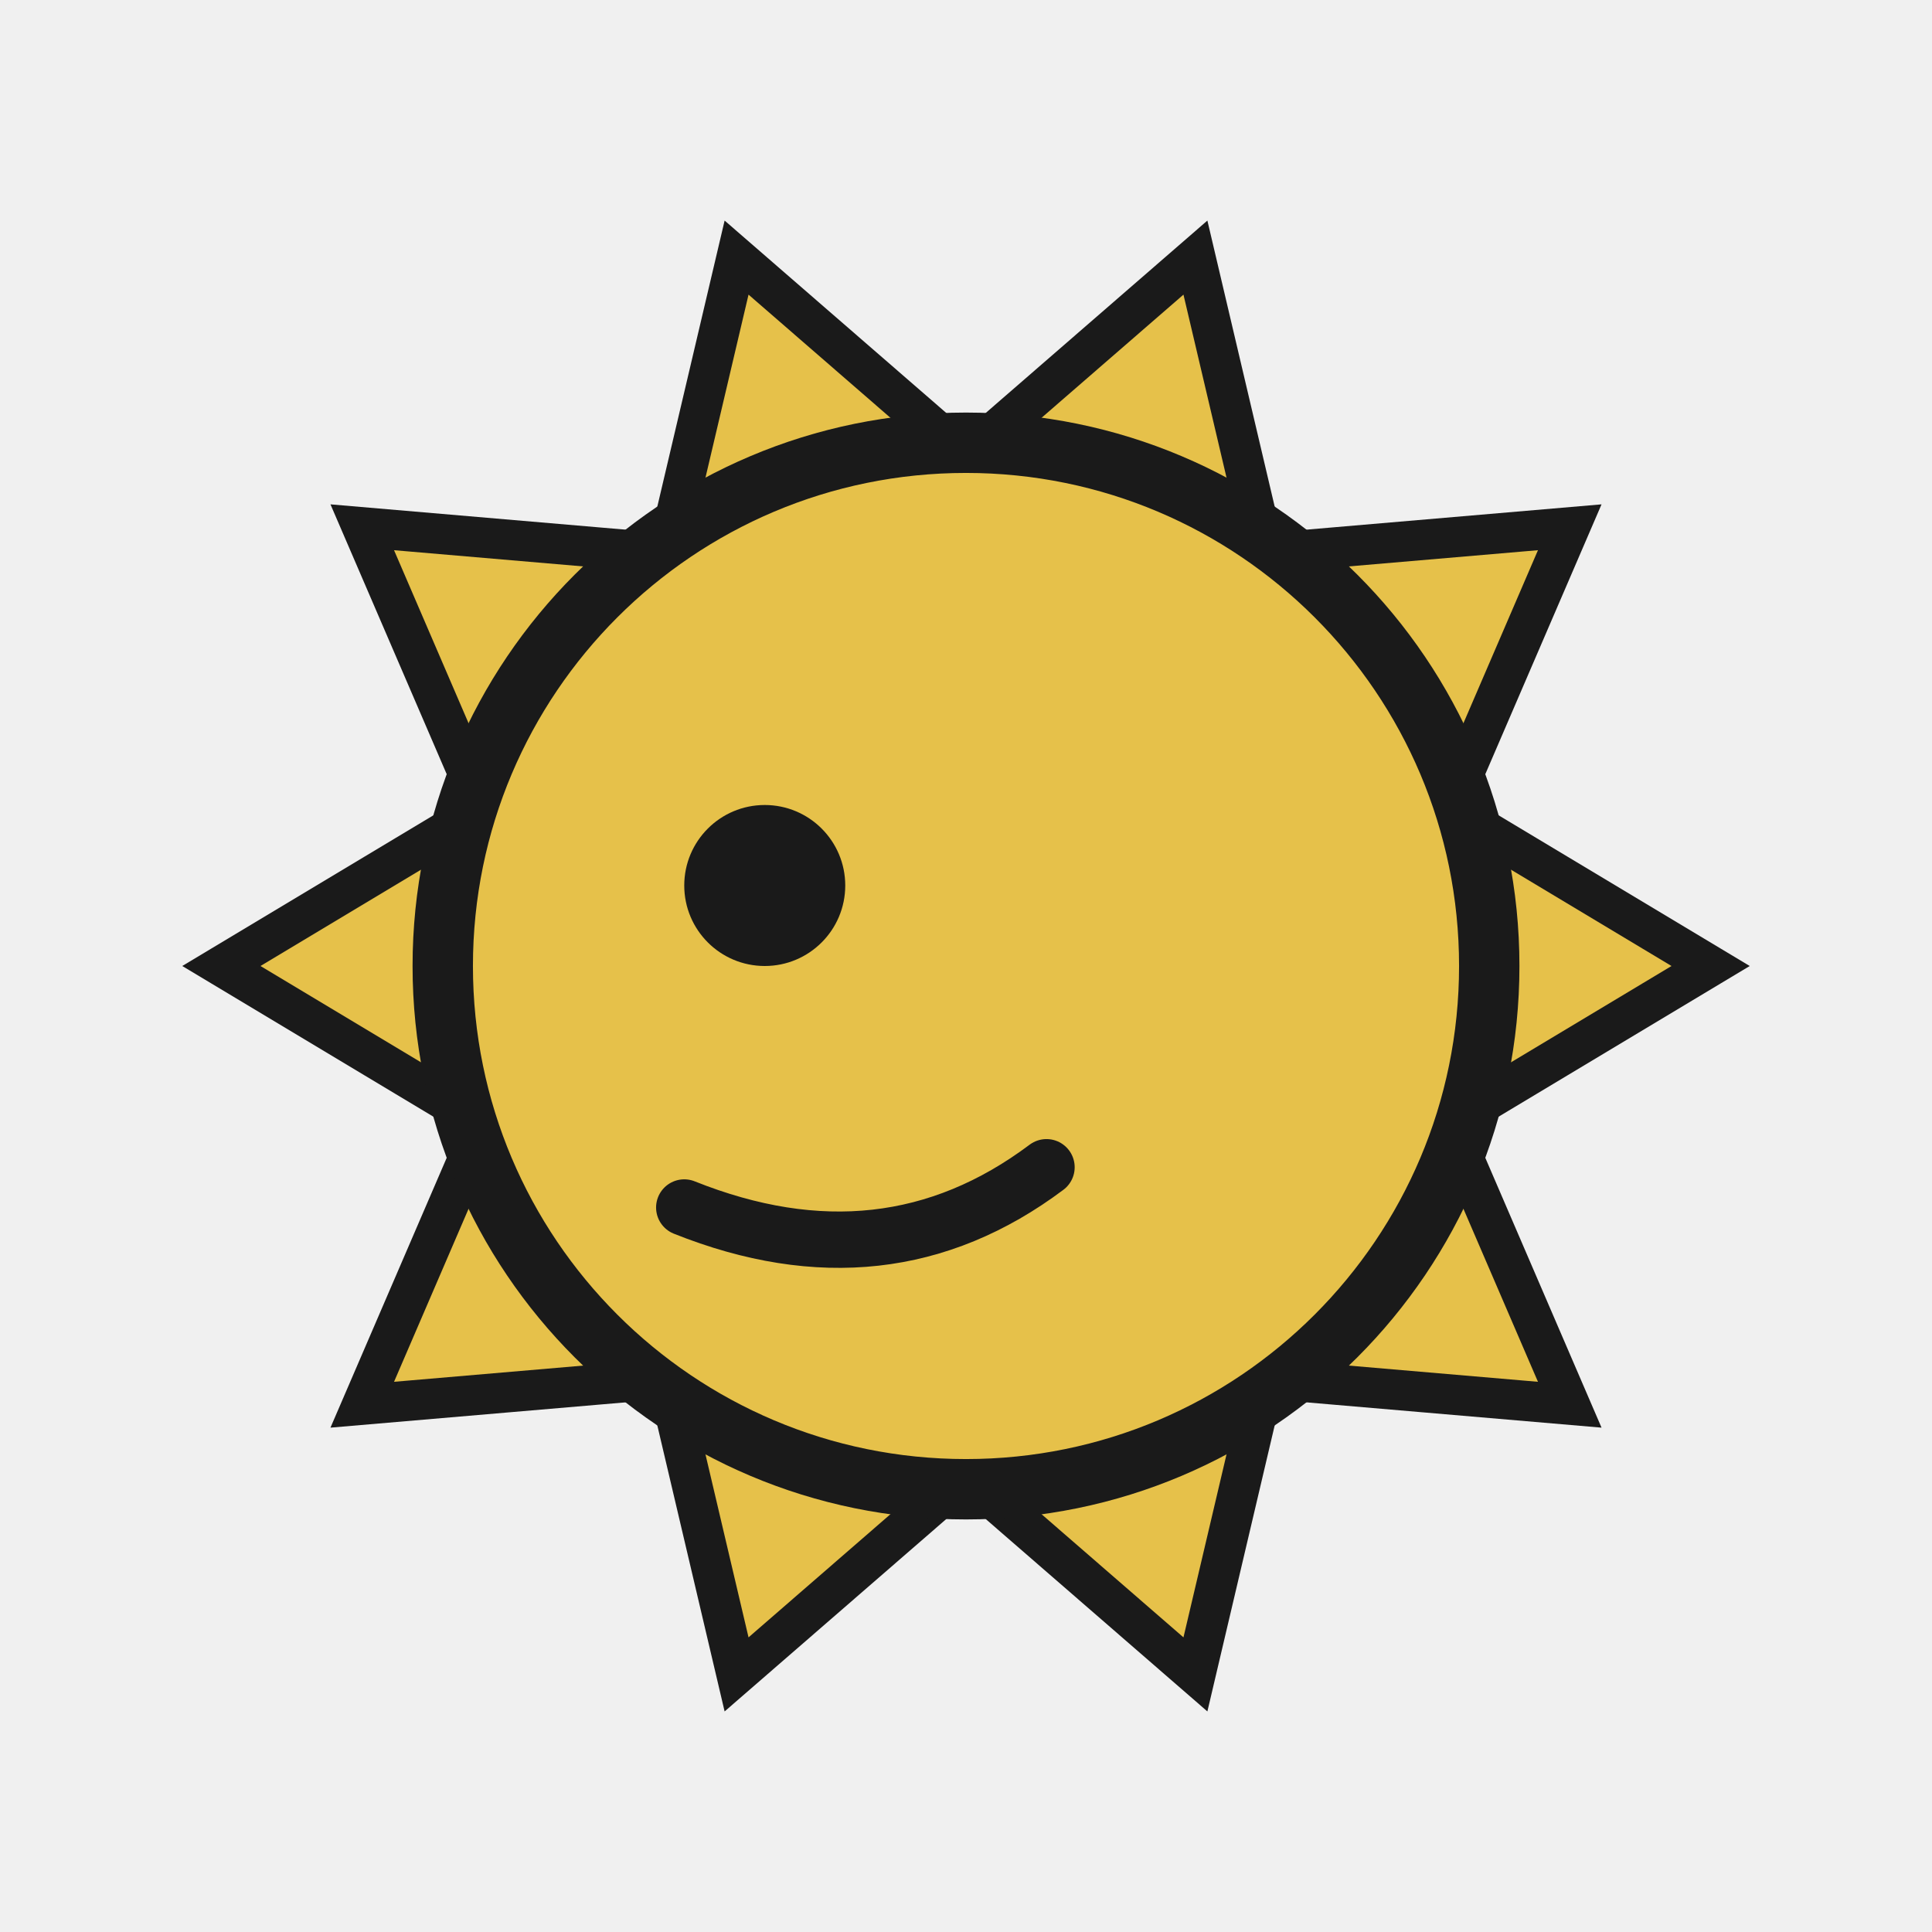
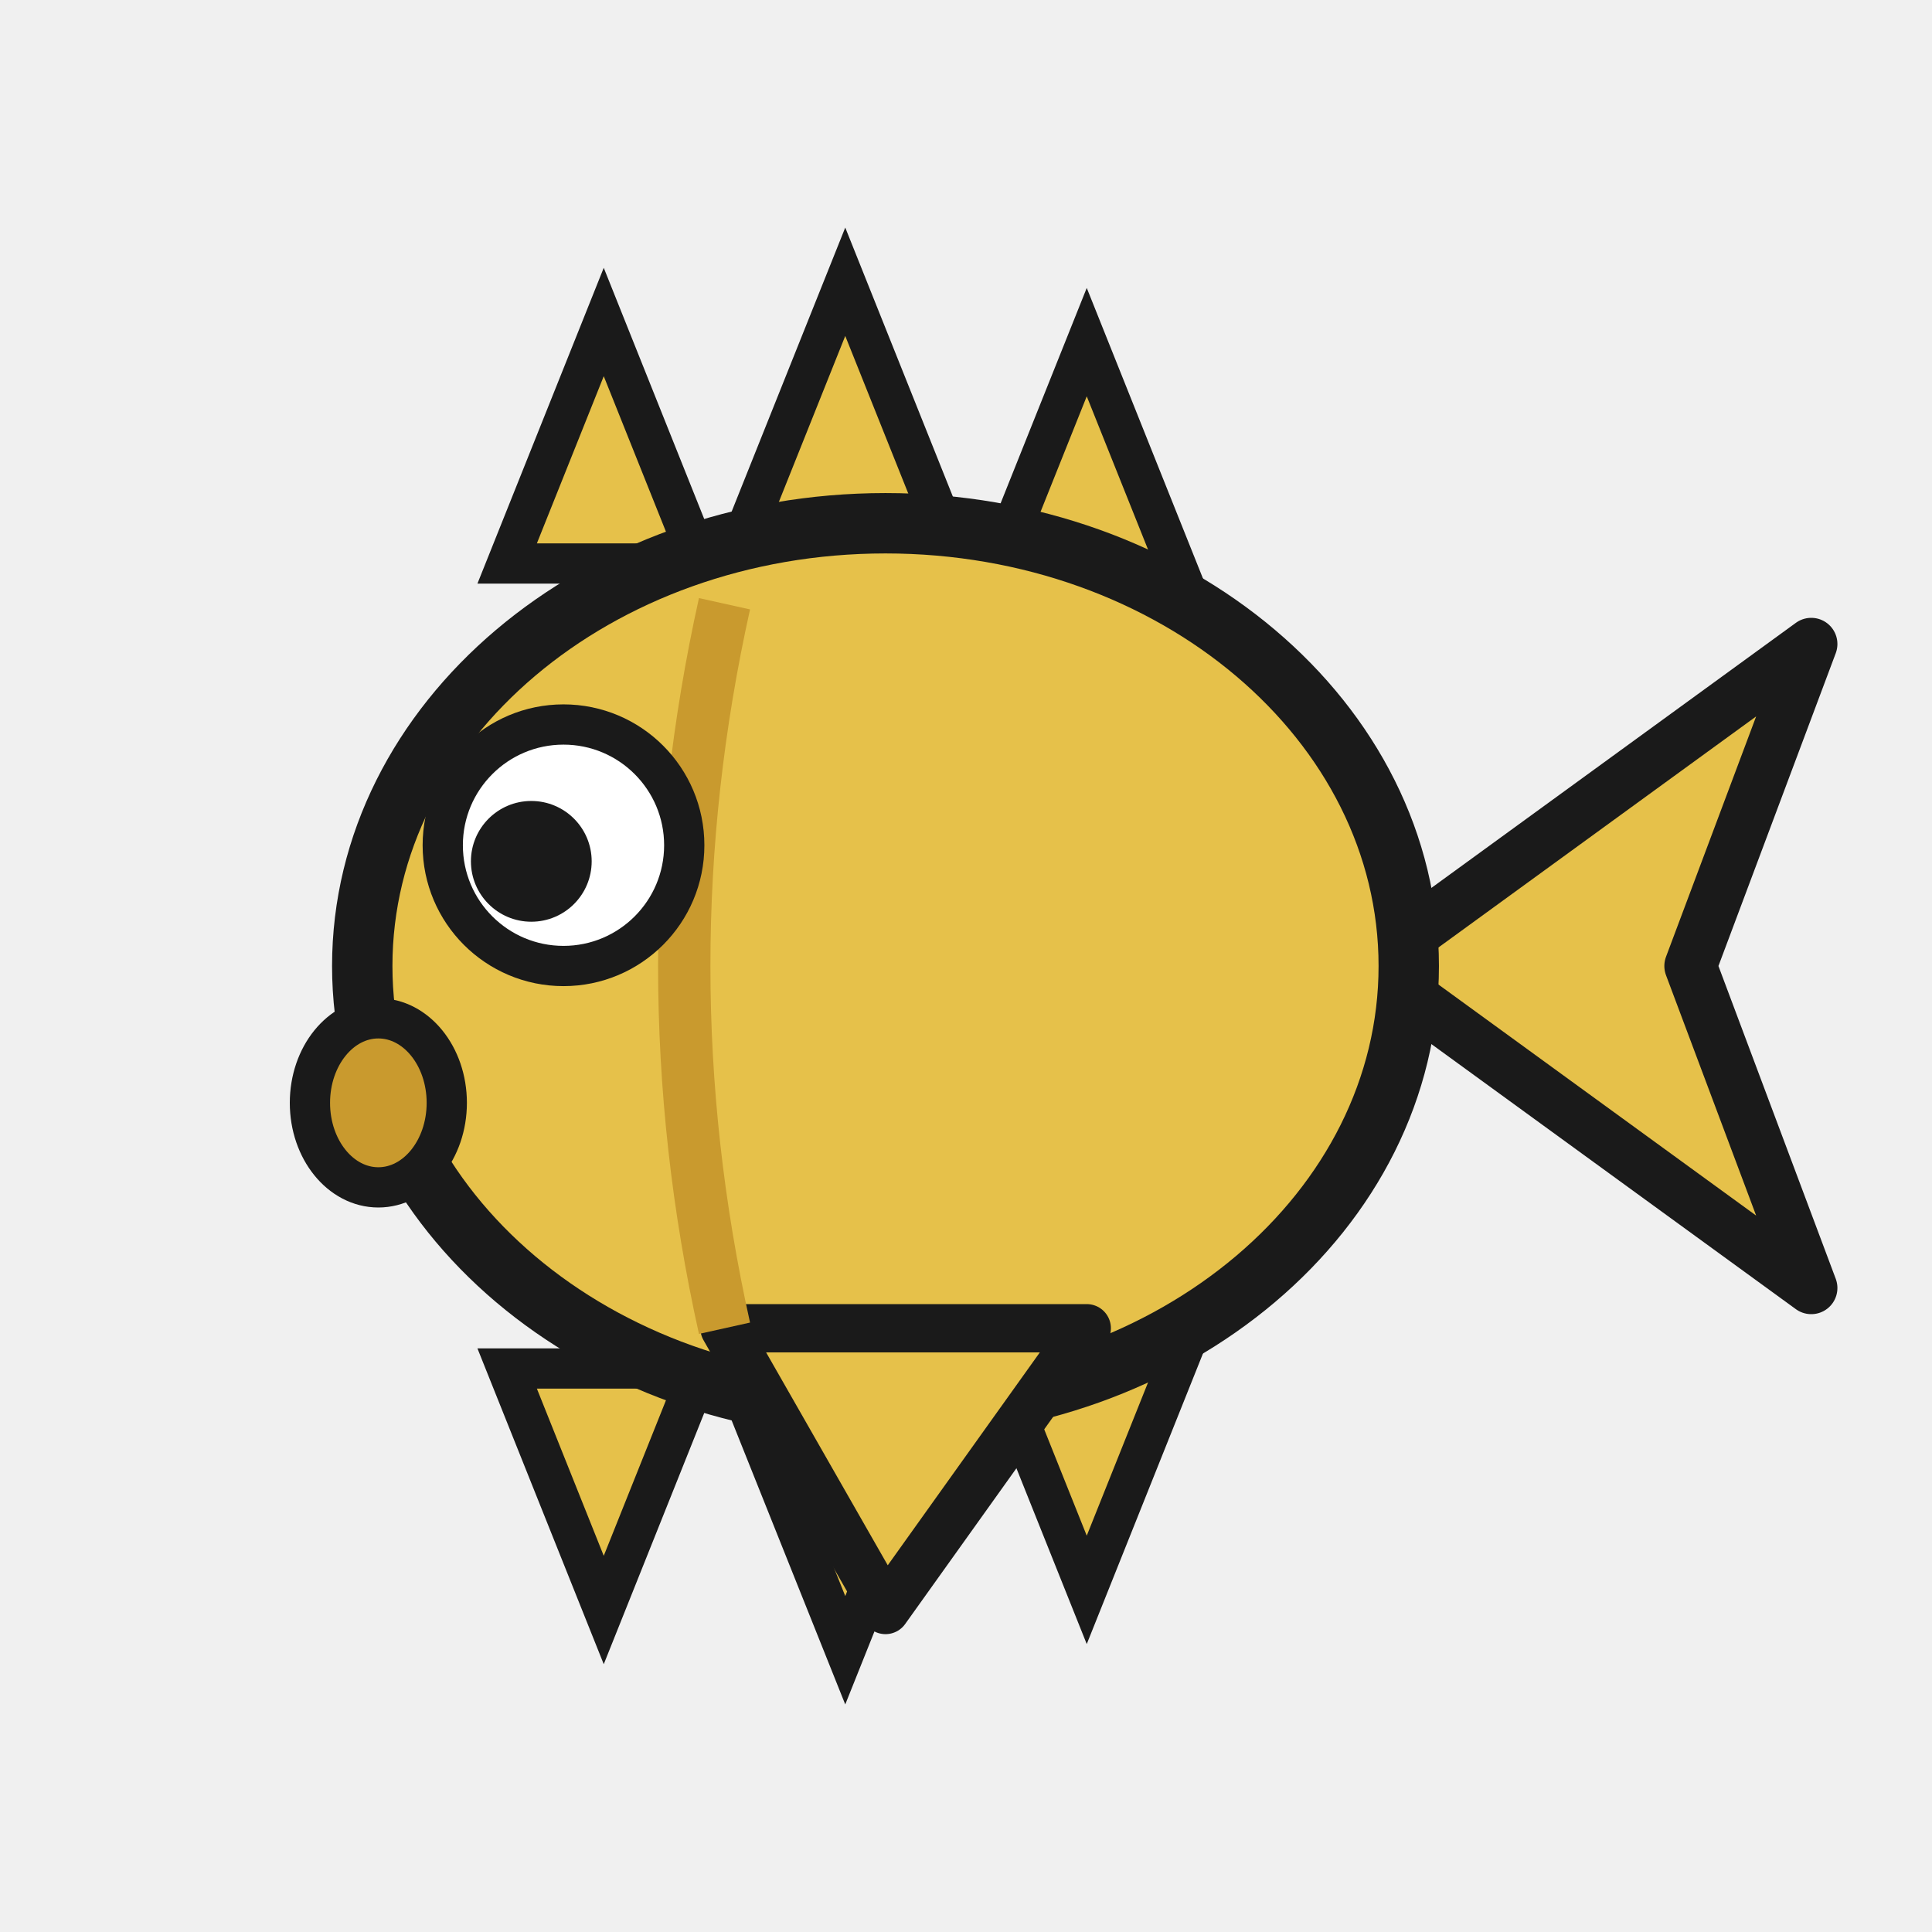
<svg xmlns="http://www.w3.org/2000/svg" width="48" height="48" viewBox="0 0 48 48">
-   <path d="M36.5 20.4 L42.5 24.0 L36.5 27.6 Z" fill="#e6c14a" stroke="#1a1a1a" stroke-width="1" />
-   <path d="M36.2 28.4 L39.0 34.9 L32.0 34.3 Z" fill="#e6c14a" stroke="#1a1a1a" stroke-width="1" />
-   <path d="M31.3 34.8 L29.7 41.6 L24.4 37.0 Z" fill="#e6c14a" stroke="#1a1a1a" stroke-width="1" />
-   <path d="M23.6 37.0 L18.3 41.6 L16.7 34.8 Z" fill="#e6c14a" stroke="#1a1a1a" stroke-width="1" />
-   <path d="M16.0 34.3 L9.0 34.9 L11.8 28.4 Z" fill="#e6c14a" stroke="#1a1a1a" stroke-width="1" />
-   <path d="M11.5 27.6 L5.5 24.0 L11.5 20.4 Z" fill="#e6c14a" stroke="#1a1a1a" stroke-width="1" />
-   <path d="M11.8 19.6 L9.0 13.1 L16.0 13.7 Z" fill="#e6c14a" stroke="#1a1a1a" stroke-width="1" />
-   <path d="M16.7 13.2 L18.3 6.4 L23.6 11.0 Z" fill="#e6c14a" stroke="#1a1a1a" stroke-width="1" />
-   <path d="M24.4 11.0 L29.7 6.4 L31.3 13.2 Z" fill="#e6c14a" stroke="#1a1a1a" stroke-width="1" />
-   <path d="M32.0 13.7 L39.0 13.1 L36.2 19.6 Z" fill="#e6c14a" stroke="#1a1a1a" stroke-width="1" />
-   <circle cx="24" cy="24" r="13" fill="#e6c14a" stroke="#1a1a1a" stroke-width="1.5" />
-   <circle cx="19" cy="22" r="2" fill="#1a1a1a" />
-   <path d="M17 30 Q22 32 26 29" fill="none" stroke="#1a1a1a" stroke-width="1.4" stroke-linecap="round" />
+   <path d="M34 24 L45 16 L42 24 L45 32 Z" fill="#e6c14a" stroke="#1a1a1a" stroke-width="1.3" stroke-linejoin="round" />
+   <path d="M12.6 14 L15 8 L17.4 14 Z" fill="#e6c14a" stroke="#1a1a1a" stroke-width="1" />
+   <path d="M18.6 13 L21 7 L23.4 13 Z" fill="#e6c14a" stroke="#1a1a1a" stroke-width="1" />
+   <path d="M24.6 14.5 L27 8.5 L29.4 14.5 Z" fill="#e6c14a" stroke="#1a1a1a" stroke-width="1" />
+   <path d="M12.6 34 L15 40 L17.4 34 Z" fill="#e6c14a" stroke="#1a1a1a" stroke-width="1" />
+   <path d="M18.6 35 L21 41 L23.4 35 Z" fill="#e6c14a" stroke="#1a1a1a" stroke-width="1" />
+   <path d="M24.6 33.5 L27 39.5 L29.4 33.5 Z" fill="#e6c14a" stroke="#1a1a1a" stroke-width="1" />
+   <ellipse cx="22" cy="24" rx="13" ry="11" fill="#e6c14a" stroke="#1a1a1a" stroke-width="1.5" />
+   <path d="M18 33 L22 40 L27 33 Z" fill="#e6c14a" stroke="#1a1a1a" stroke-width="1.2" stroke-linejoin="round" />
+   <path d="M18 15 Q16 24 18 33" fill="none" stroke="#c99a2e" stroke-width="1.3" />
+   <circle cx="14" cy="21" r="3" fill="#ffffff" stroke="#1a1a1a" stroke-width="1" />
+   <circle cx="13.2" cy="21.4" r="1.5" fill="#1a1a1a" />
+   <ellipse cx="9.4" cy="27.4" rx="1.7" ry="2.1" fill="#c99a2e" stroke="#1a1a1a" stroke-width="1" />
</svg>
